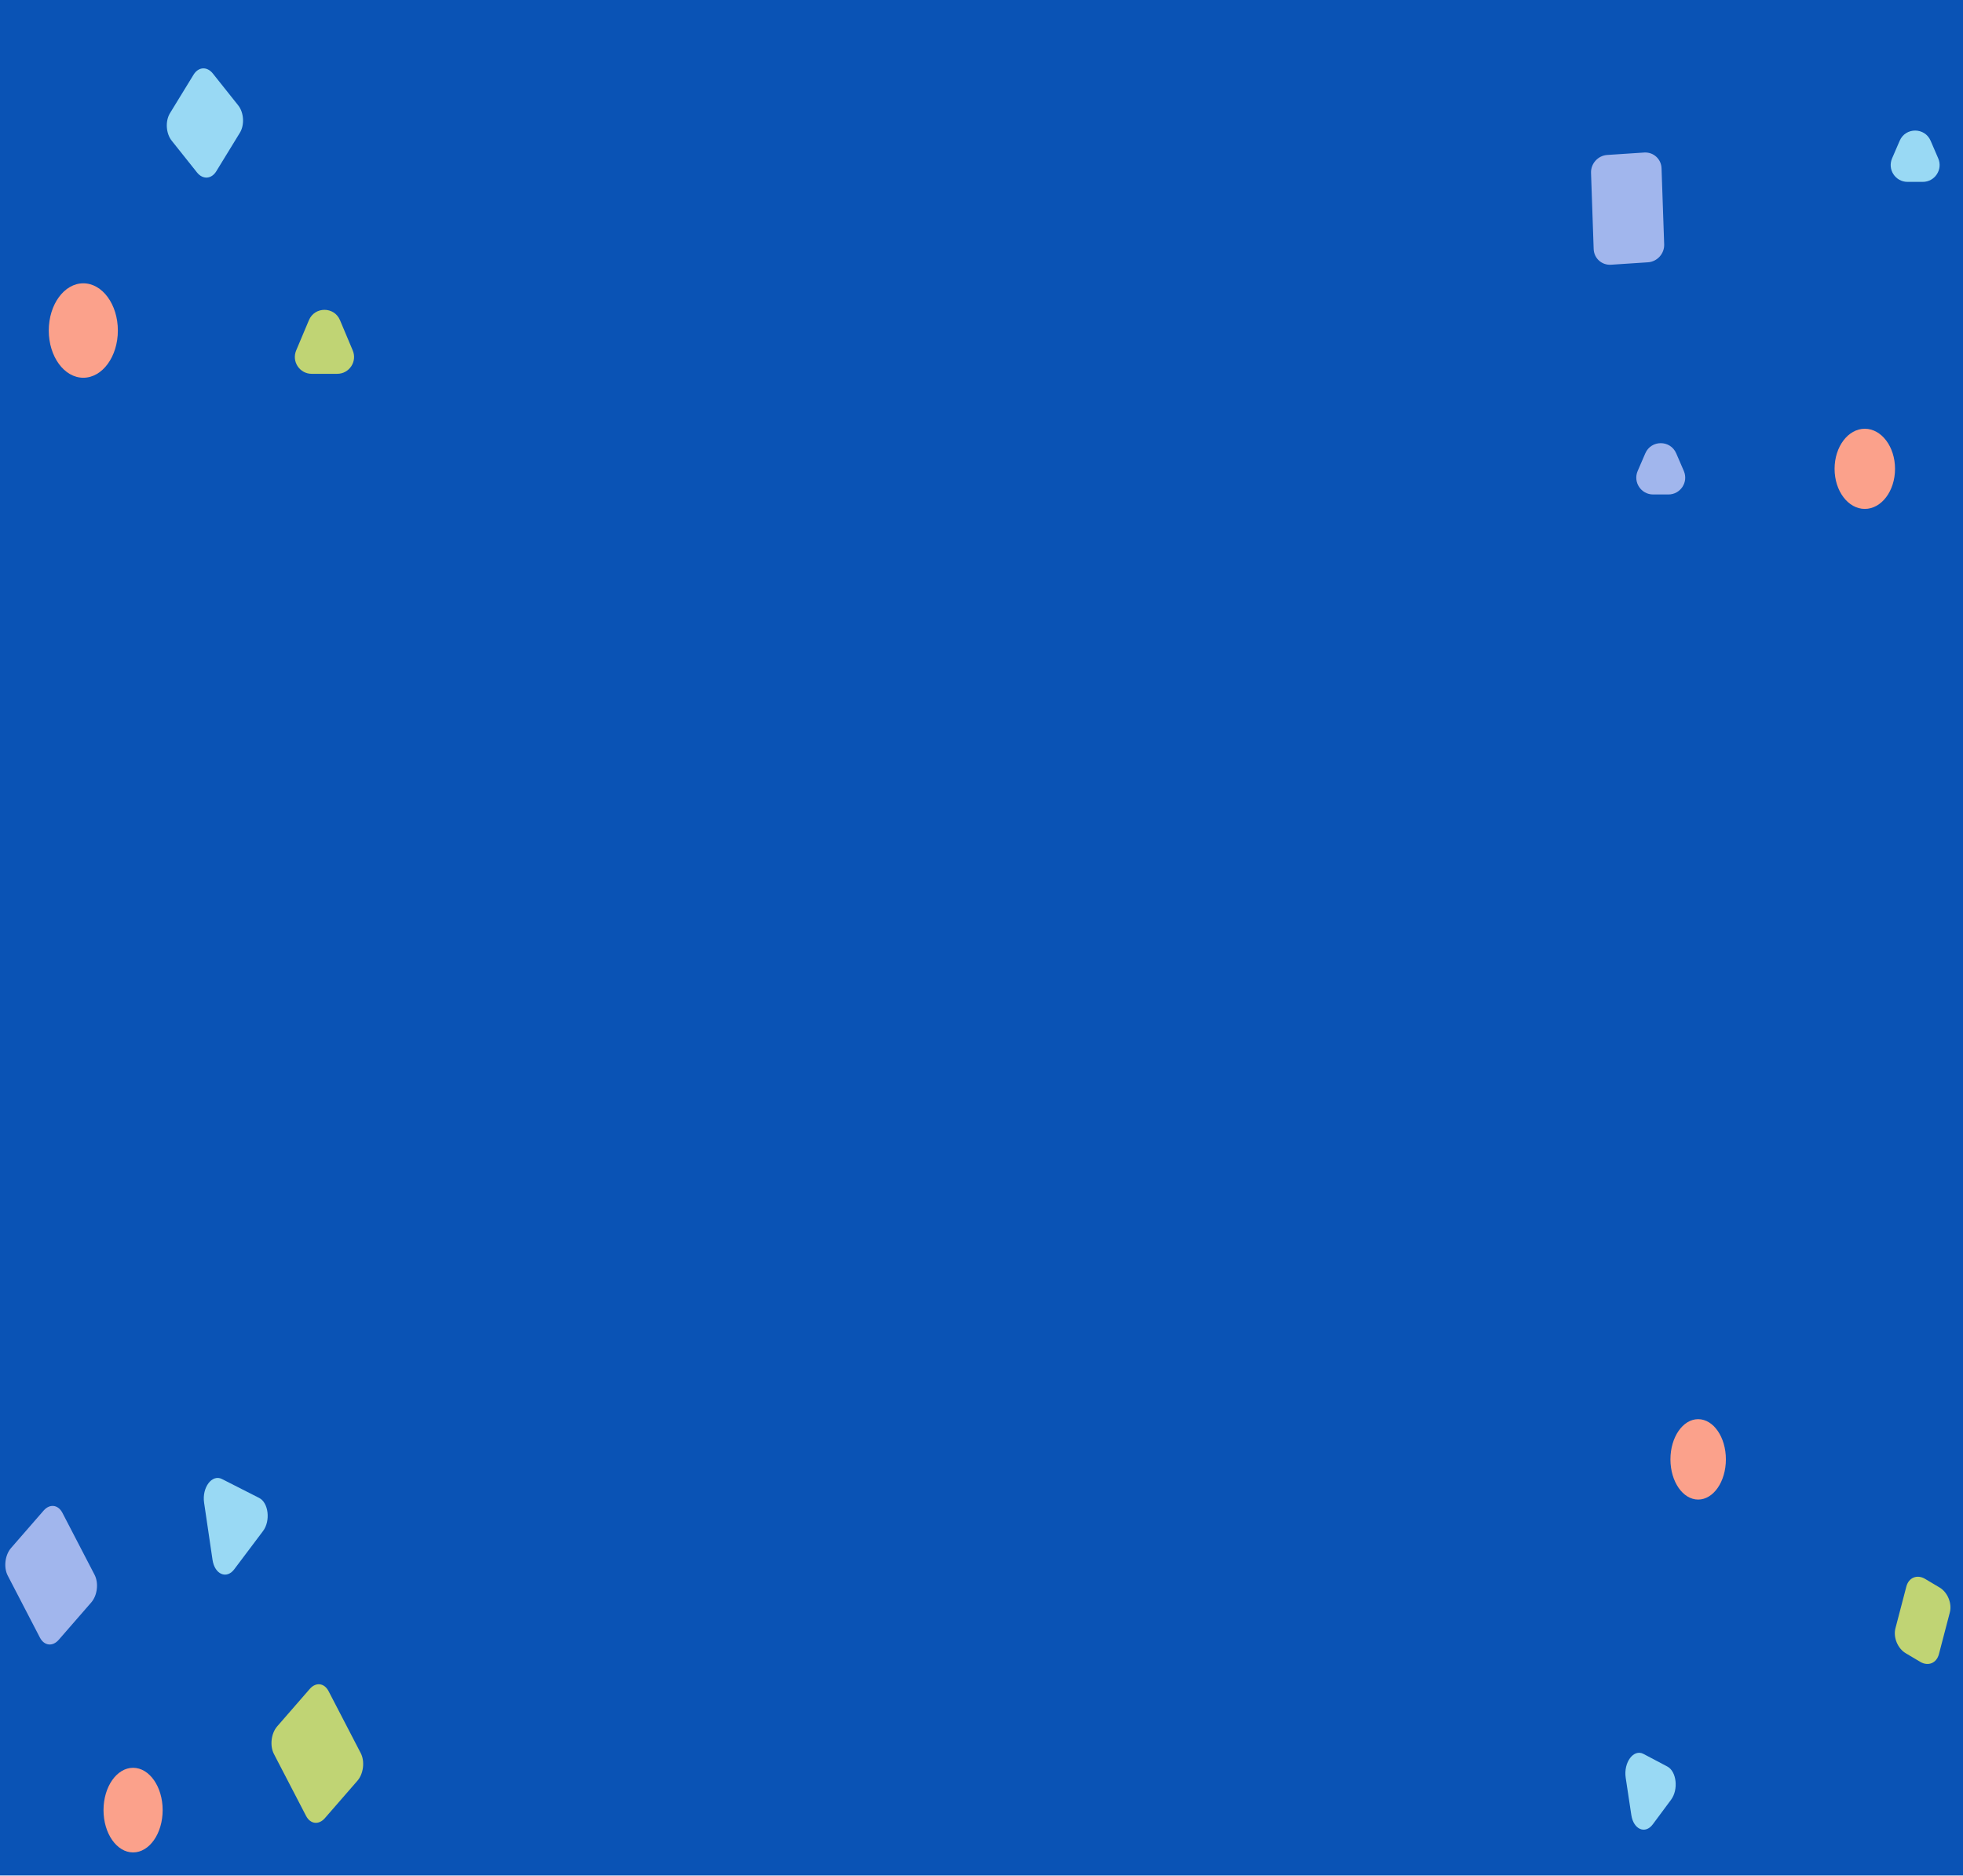
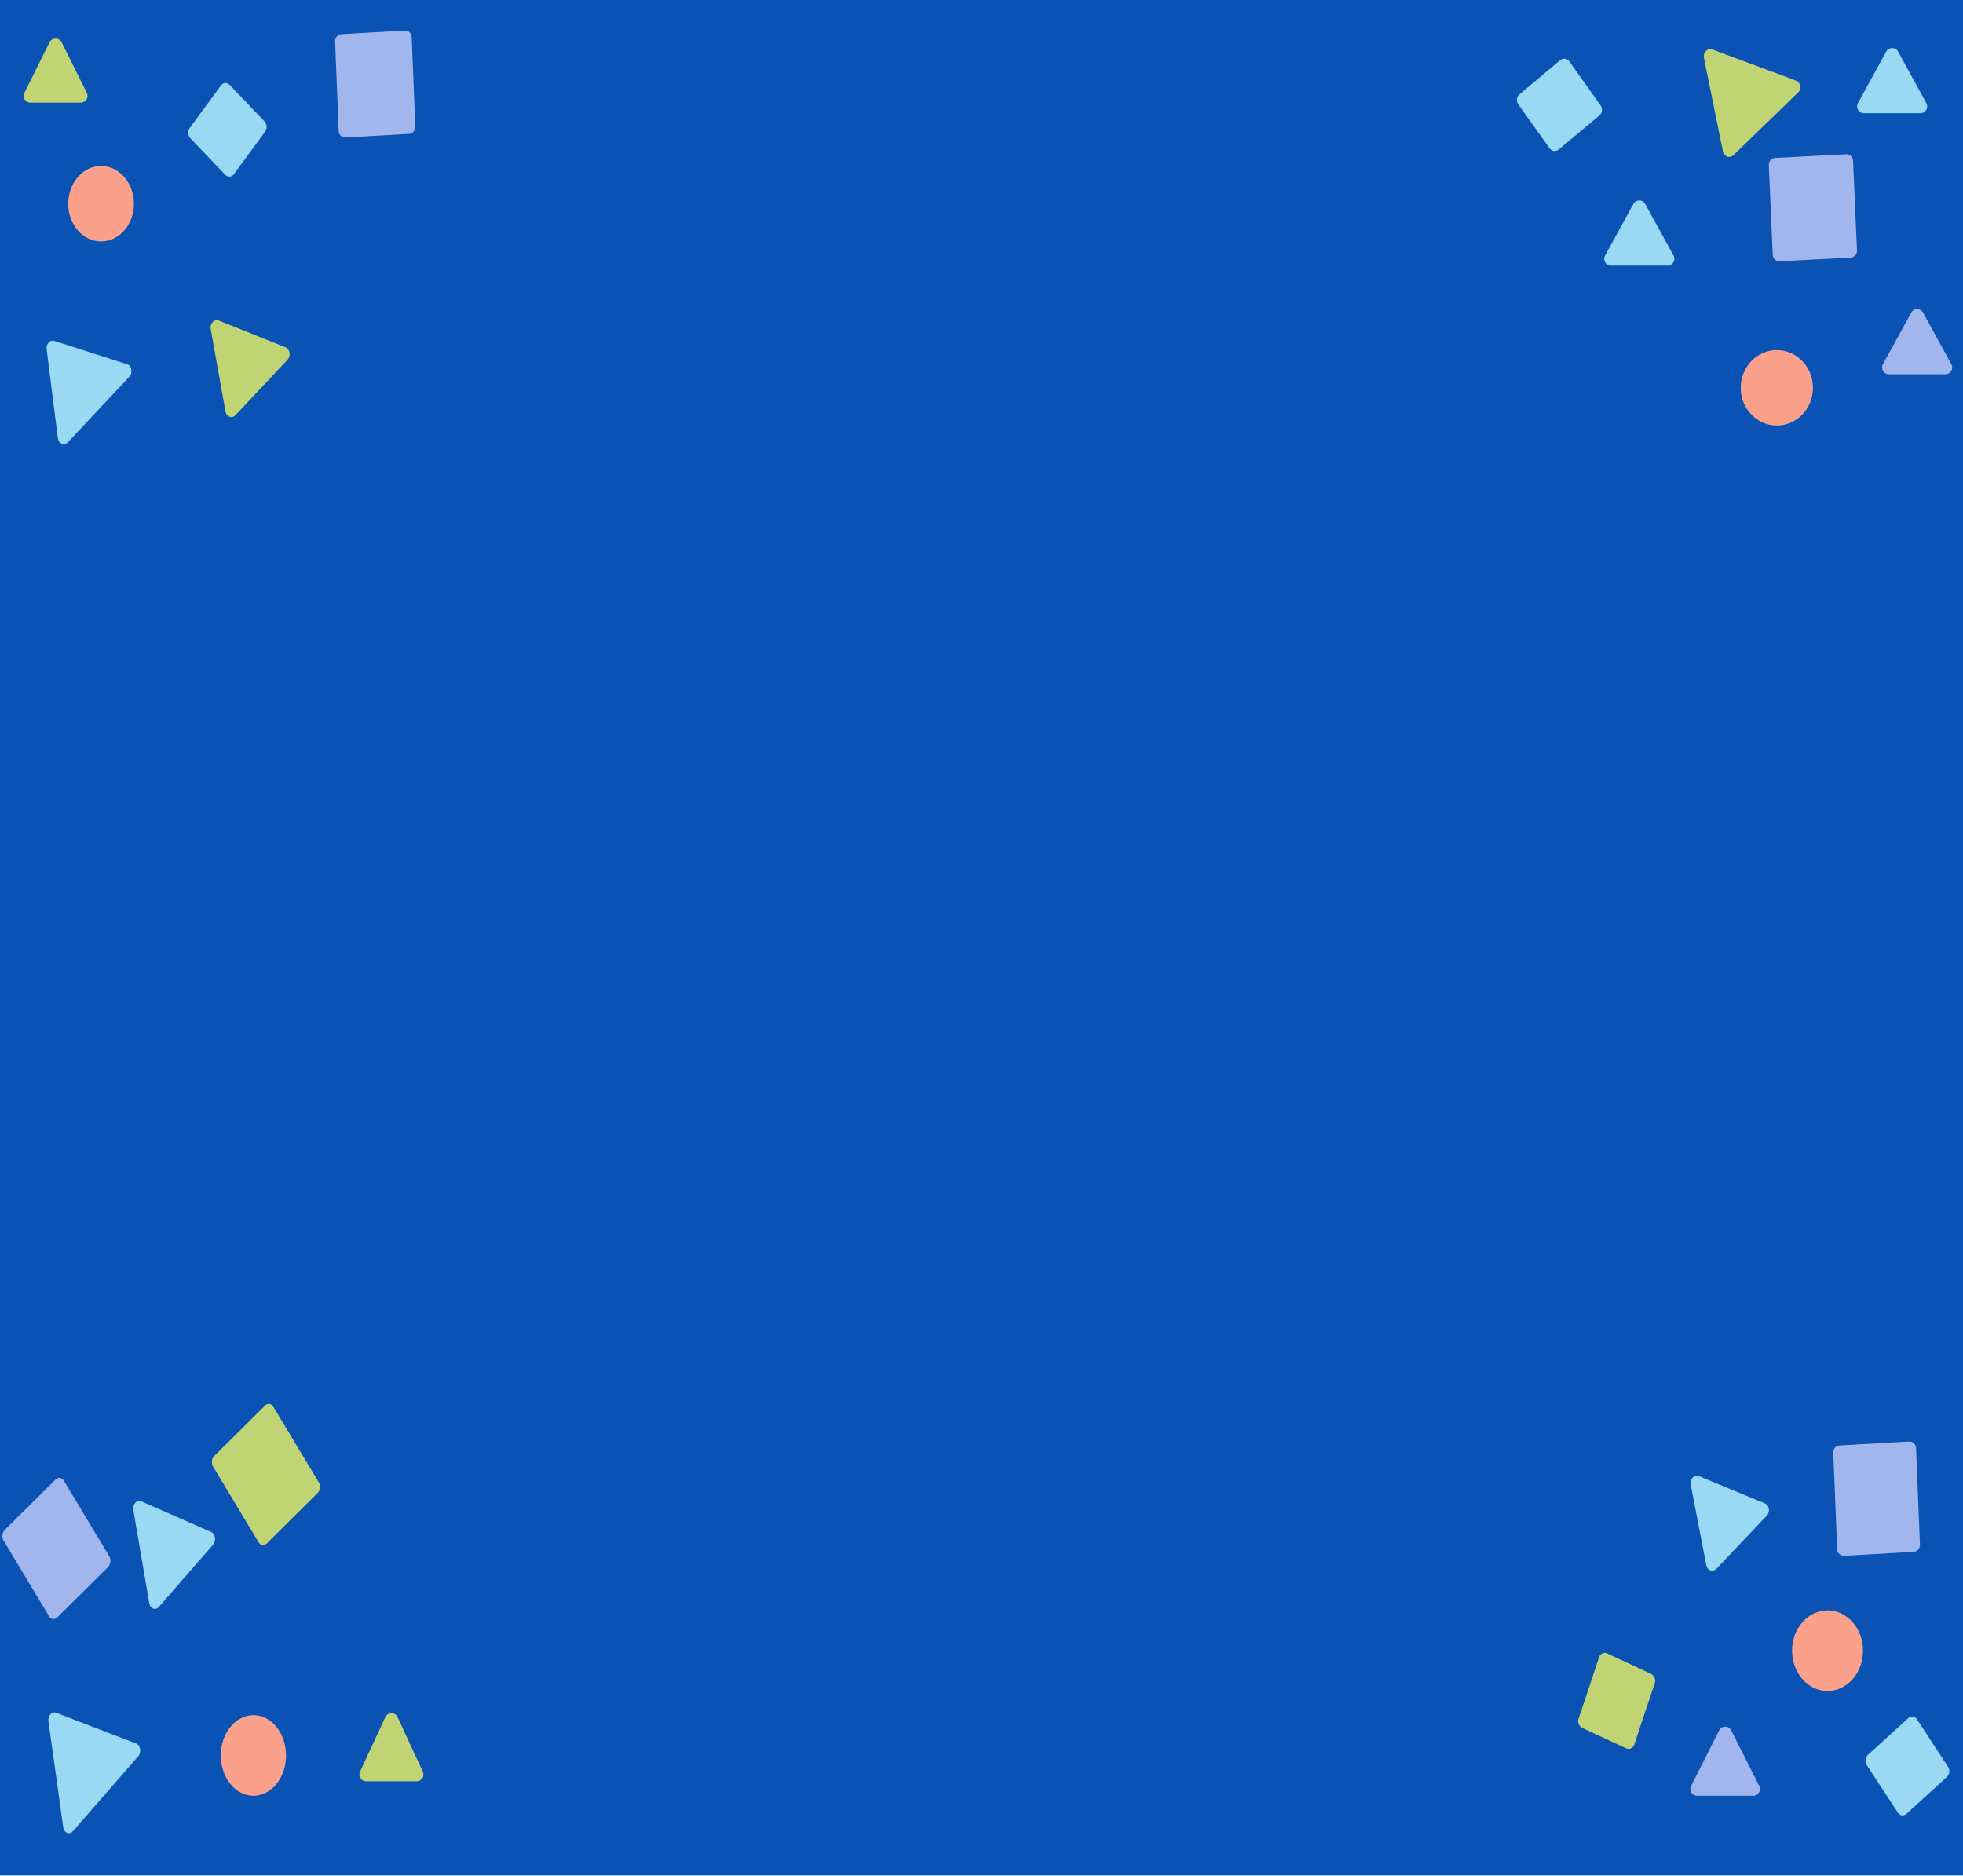
<svg xmlns="http://www.w3.org/2000/svg" width="583" height="557" viewBox="0 0 583 557" fill="none">
  <rect width="583" height="556.962" fill="#0A53B5" />
-   <rect width="22.067" height="23.394" rx="5" transform="matrix(0.622977 0.78224 -0.522425 0.852685 60.0977 17.9175)" fill="#99D9F4" />
-   <path d="M91.754 95.07C93.472 90.992 99.251 90.992 100.97 95.07L104.761 104.069C106.15 107.365 103.73 111.011 100.154 111.011H92.57C88.994 111.011 86.574 107.365 87.962 104.069L91.754 95.07Z" fill="#C0D474" />
-   <ellipse cx="24.744" cy="98.157" rx="10.26" ry="14.022" fill="#FBA18B" />
-   <path d="M60.615 446.25C59.95 441.738 62.971 437.725 65.909 439.218L76.968 444.839C79.763 446.259 80.393 451.653 78.116 454.677L69.562 466.04C67.286 469.064 63.755 467.525 63.121 463.233L60.615 446.25Z" fill="#99D9F4" />
-   <rect width="24.728" height="30.724" rx="5" transform="matrix(0.65648 -0.754344 0.460733 0.887539 0 463.482)" fill="#A1B6ED" />
-   <rect width="24.728" height="30.724" rx="5" transform="matrix(0.65648 -0.754344 0.460733 0.887539 79.0488 516.441)" fill="#C0D474" />
-   <ellipse cx="39.525" cy="537.547" rx="8.783" ry="12.565" fill="#FBA18B" />
-   <path d="M488.645 134.624C490.382 130.6 496.088 130.6 497.825 134.624L500.088 139.863C501.513 143.164 499.093 146.845 495.497 146.845H490.973C487.377 146.845 484.957 143.164 486.382 139.863L488.645 134.624Z" fill="#A1B6ED" />
-   <path d="M564.199 41.791C565.936 37.767 571.642 37.767 573.38 41.791L575.642 47.03C577.067 50.331 574.647 54.012 571.052 54.012H566.527C562.931 54.012 560.511 50.331 561.937 47.03L564.199 41.791Z" fill="#99D9F4" />
-   <rect width="20.986" height="32.618" rx="5" transform="matrix(0.997836 -0.0657445 0.0346372 0.9994 472.354 46.3464)" fill="#A1B6ED" />
-   <ellipse cx="553.836" cy="139.228" rx="8.977" ry="11.902" fill="#FBA18B" />
-   <rect width="15.025" height="22.808" rx="5" transform="matrix(0.859587 0.510989 -0.253024 0.96746 567.439 466.324)" fill="#C0D474" />
-   <path d="M482.826 527.952C482.137 523.392 485.168 519.312 488.096 520.857L495.192 524.603C497.94 526.053 498.544 531.44 496.297 534.465L490.868 541.772C488.622 544.796 485.139 543.285 484.493 539.005L482.826 527.952Z" fill="#99D9F4" />
-   <path d="M512.578 433.387C512.578 439.98 508.891 445.325 504.343 445.325C499.796 445.325 496.109 439.98 496.109 433.387C496.109 426.795 499.796 421.45 504.343 421.45C508.891 421.45 512.578 426.795 512.578 433.387Z" fill="#FBA18B" />
+   <rect width="18.234" height="23.325" rx="2" transform="matrix(0.906519 0.422165 -0.316664 0.948538 475.568 490.207)" fill="#C0D474" />
+   <path d="M502.145 440.902C501.825 439.24 503.202 437.788 504.564 438.351L524.168 446.457C525.469 446.995 525.783 448.989 524.74 450.089L509.743 465.904C508.699 467.004 507.058 466.411 506.752 464.823L502.145 440.902Z" fill="#99D9F4" />
+   <path d="M510.58 513.857C511.32 512.391 513.413 512.391 514.152 513.857L522.489 530.395C523.159 531.725 522.193 533.295 520.703 533.295H504.03C502.54 533.295 501.573 531.725 502.244 530.395L510.58 513.857Z" fill="#A1B6ED" />
+   <rect width="20.178" height="20.928" rx="2" transform="matrix(0.738799 -0.673926 0.547293 0.836941 553.307 522.477)" fill="#99D9F4" />
+   <rect width="24.623" height="32.809" rx="2" transform="matrix(0.998411 -0.0563497 0.0404265 0.999183 544.389 429.356)" fill="#A1B6ED" />
+   <path d="M14.393 511.221C14.162 509.57 15.398 508.153 16.649 508.633L40.45 517.783C41.735 518.277 42.07 520.392 41.049 521.562L21.638 543.832C20.617 545.003 19.02 544.337 18.783 542.641L14.393 511.221Z" fill="#99D9F4" />
+   <path d="M39.608 448.471C39.316 446.761 40.624 445.261 41.913 445.827L62.749 454.971C63.989 455.516 64.284 457.579 63.285 458.725L47.17 477.213C46.172 478.358 44.609 477.748 44.328 476.104L39.608 448.471Z" fill="#99D9F4" />
+   <path d="M114.438 509.922C115.154 508.377 117.351 508.377 118.068 509.922L125.585 526.145C126.199 527.471 125.231 528.986 123.77 528.986H108.735C107.275 528.986 106.307 527.471 106.921 526.145L114.438 509.922Z" fill="#C0D474" />
+   <rect width="25.225" height="30.306" rx="2" transform="matrix(0.70981 -0.704393 0.515181 0.857082 0 455.737)" fill="#A1B6ED" />
+   <rect width="25.225" height="30.306" rx="2" transform="matrix(0.70981 -0.704393 0.515181 0.857082 62.2246 433.768)" fill="#C0D474" />
+   <ellipse cx="75.266" cy="521.326" rx="9.688" ry="11.969" fill="#FBA18B" />
+   <ellipse cx="542.768" cy="490.207" rx="10.539" ry="11.969" fill="#FBA18B" />
+   <path d="M506.05 17.125C505.728 15.537 507.142 14.165 508.559 14.692L533.41 23.937C534.789 24.45 535.139 26.387 534.043 27.45L514.845 46.068C513.75 47.13 512.016 46.534 511.703 44.988L506.05 17.125Z" fill="#C0D474" />
+   <path d="M567.631 92.828C568.39 91.443 570.379 91.443 571.138 92.828L579.553 108.178C580.283 109.51 579.319 111.139 577.799 111.139H560.97C559.45 111.139 558.485 109.51 559.216 108.178L567.631 92.828Z" fill="#A1B6ED" />
+   <path d="M485.11 60.561C485.87 59.177 487.859 59.177 488.618 60.561L497.033 75.912C497.763 77.244 496.799 78.873 495.279 78.873H478.45C476.93 78.873 475.965 77.244 476.696 75.912L485.11 60.561Z" fill="#99D9F4" />
+   <path d="M560.204 15.299C560.963 13.914 562.953 13.914 563.712 15.299L572.126 30.649C572.857 31.982 571.892 33.611 570.372 33.611H553.544C552.024 33.611 551.059 31.982 551.79 30.649L560.204 15.299Z" fill="#99D9F4" />
+   <rect width="19.806" height="20.118" rx="2" transform="matrix(0.766132 -0.642684 0.579505 0.814968 449.732 29.3103)" fill="#99D9F4" />
+   <rect width="25.057" height="30.716" rx="2" transform="matrix(0.998656 -0.051833 0.0439535 0.999034 525.236 47.0091)" fill="#A1B6ED" />
+   <path d="M13.853 103.698C13.657 102.141 14.883 100.834 16.156 101.242L37.743 108.166C39.124 108.609 39.517 110.707 38.435 111.861L20.174 131.335C19.092 132.488 17.391 131.785 17.178 130.096L13.853 103.698Z" fill="#99D9F4" />
+   <rect width="18.986" height="19.69" rx="2" transform="matrix(0.6905 0.723333 -0.591919 0.805998 66.8135 23.7513)" fill="#99D9F4" />
+   <path d="M62.581 97.734C62.285 96.083 63.63 94.649 64.97 95.187L84.824 103.148C86.131 103.672 86.456 105.691 85.411 106.805L69.94 123.302C68.896 124.416 67.253 123.804 66.964 122.192L62.581 97.734Z" fill="#C0D474" />
+   <path d="M14.72 12.553C15.457 11.076 17.564 11.076 18.3 12.553L25.792 27.581C26.455 28.911 25.488 30.473 24.002 30.473H9.019C7.533 30.473 6.566 28.911 7.229 27.581L14.72 12.553Z" fill="#C0D474" />
+   <rect width="22.794" height="30.711" rx="2" transform="matrix(0.998375 -0.0569795 0.039979 0.999201 99.4346 10.2615)" fill="#A1B6ED" />
+   <ellipse cx="30.019" cy="60.499" rx="9.756" ry="11.204" fill="#FBA18B" />
+   <ellipse cx="527.713" cy="115.172" rx="10.727" ry="11.204" fill="#FBA18B" />
</svg>
